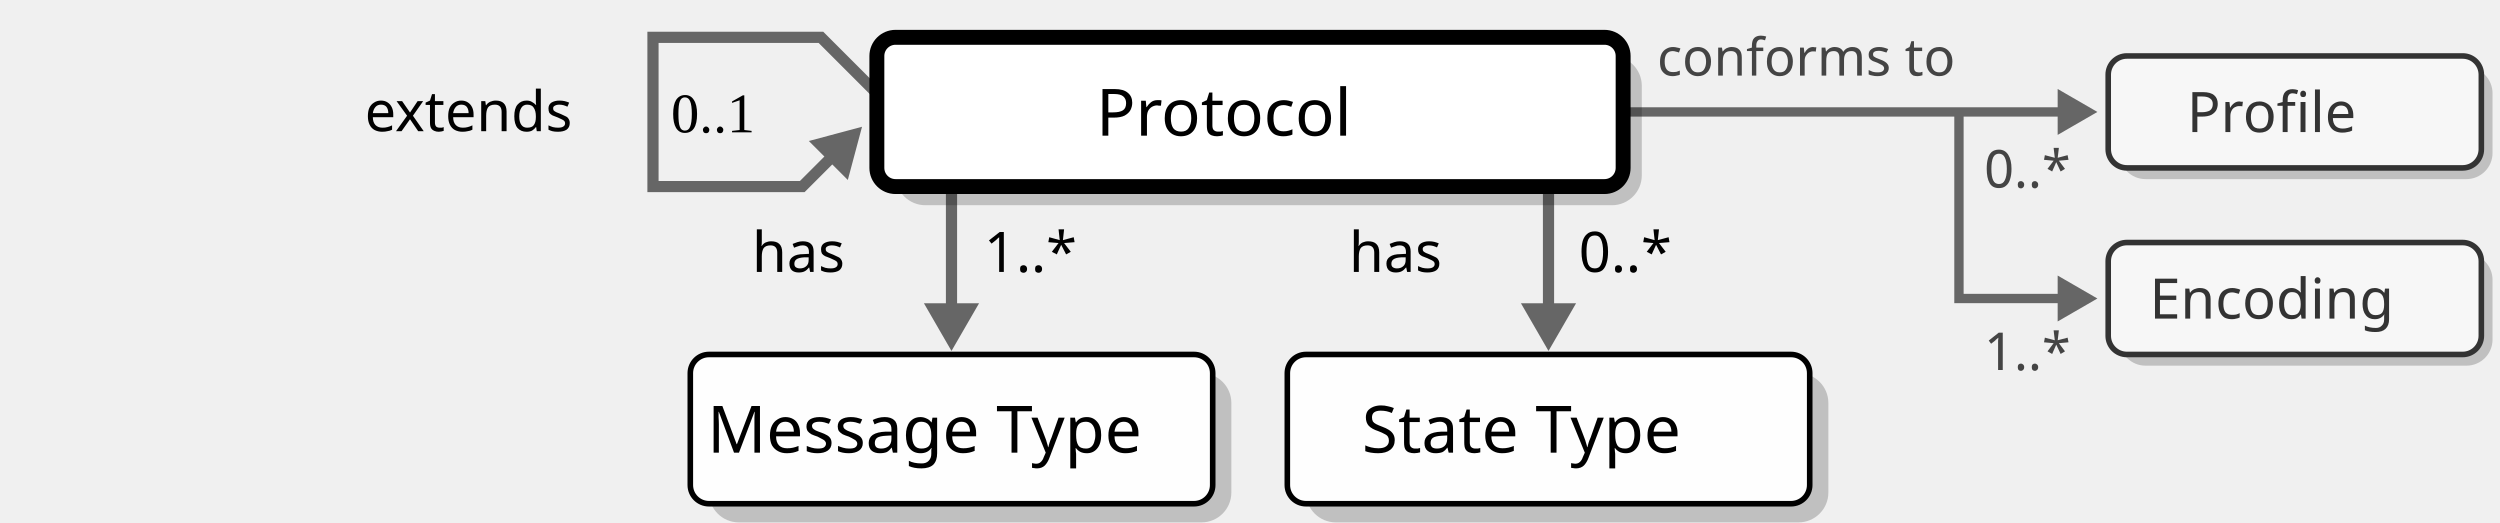
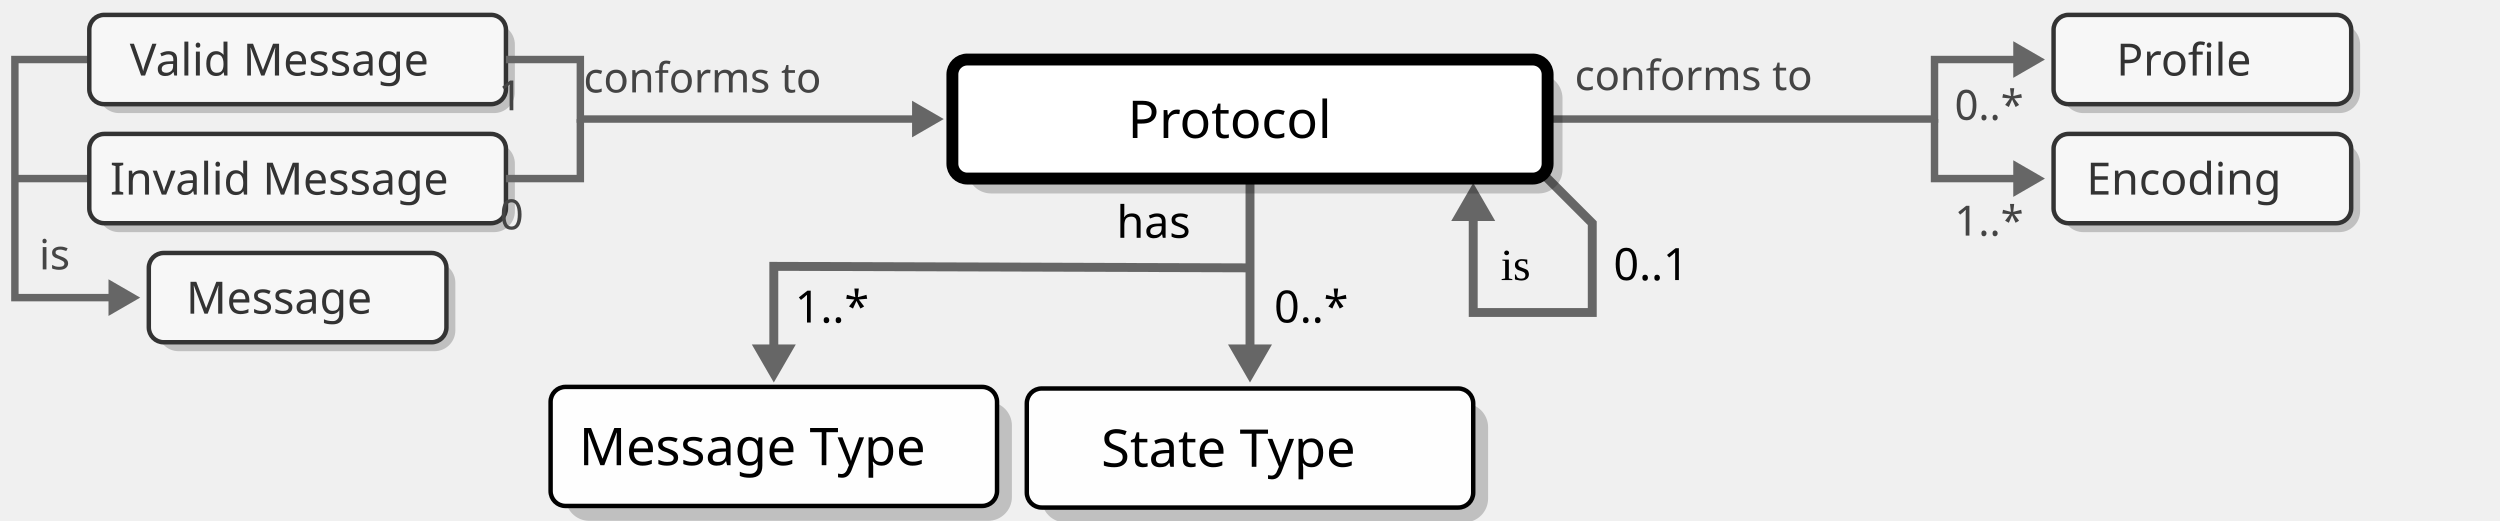
- <svg xmlns="http://www.w3.org/2000/svg" xmlns:xlink="http://www.w3.org/1999/xlink" width="134mm" height="28mm" version="1.1" viewBox="0 0 134 28" id="svg162">
+ <svg xmlns="http://www.w3.org/2000/svg" xmlns:xlink="http://www.w3.org/1999/xlink" width="168mm" height="35mm" version="1.1" viewBox="0 0 168 35" id="svg162">
  <defs id="defs5">
    <marker id="a" overflow="visible" orient="auto">
      <path transform="scale(0.4)" d="M 5.77,0 -2.88,5 V -5 Z" fill="context-stroke" fill-rule="evenodd" stroke="context-stroke" stroke-width="1pt" id="path2" />
    </marker>
    <marker id="e" overflow="visible" orient="auto">
      <path transform="scale(0.4)" d="M 5.77,0 -2.88,5 V -5 Z" fill="context-stroke" fill-rule="evenodd" stroke="context-stroke" stroke-width="1pt" id="path824" />
    </marker>
    <marker id="a-2" overflow="visible" orient="auto">
      <path transform="scale(0.4)" d="M 5.77,0 -2.88,5 V -5 Z" fill="context-stroke" fill-rule="evenodd" stroke="context-stroke" stroke-width="1pt" id="path2-3" />
    </marker>
    <marker id="a-3" overflow="visible" orient="auto">
      <path transform="scale(0.4)" d="M 5.77,0 -2.88,5 V -5 Z" fill="context-stroke" fill-rule="evenodd" stroke="context-stroke" stroke-width="1pt" id="path2-2" />
    </marker>
    <marker id="e-0" overflow="visible" orient="auto">
      <path transform="scale(0.4)" d="M 5.77,0 -2.88,5 V -5 Z" fill="context-stroke" fill-rule="evenodd" stroke="context-stroke" stroke-width="1pt" id="path824-9" />
    </marker>
    <marker id="a-7" overflow="visible" orient="auto">
      <path transform="scale(0.4)" d="M 5.77,0 -2.88,5 V -5 Z" fill="context-stroke" fill-rule="evenodd" stroke="context-stroke" stroke-width="1pt" id="path2-5" />
    </marker>
    <marker id="marker25589" overflow="visible" orient="auto">
      <path transform="scale(0.4)" d="M 5.77,0 -2.88,5 V -5 Z" fill="context-stroke" fill-rule="evenodd" stroke="context-stroke" stroke-width="1pt" id="path25587" />
    </marker>
+     <marker id="a-0" overflow="visible" orient="auto">
+       <path transform="scale(0.4)" d="M 5.77,0 -2.88,5 V -5 Z" fill="context-stroke" fill-rule="evenodd" stroke="context-stroke" stroke-width="1pt" id="path2-4" />
+     </marker>
+     <marker id="marker6979" overflow="visible" orient="auto">
+       <path transform="scale(0.4)" d="M 5.77,0 -2.88,5 V -5 Z" fill="context-stroke" fill-rule="evenodd" stroke="context-stroke" stroke-width="1pt" id="path6977" />
+     </marker>
  </defs>
-   <path d="M 87,6 111,6" marker-end="url(#a)" id="path24821" style="fill:none;stroke:#666666;stroke-width:0.5;stroke-miterlimit:4;stroke-dasharray:none" />
-   <g id="g2468" transform="translate(4.8999984e-7,-6)">
-     <path d="m 51,16 2e-6,7.107" marker-end="url(#a)" id="path6700" style="fill:none;stroke:#666666;stroke-width:0.6;stroke-miterlimit:4;stroke-dasharray:none" />
-     <text x="54.073" y="20.576" style="font-size:3px;line-height:1.25;font-family:sans-serif;stroke-width:0.265" xml:space="preserve" id="use32783">
-       <tspan x="49.189" y="20.576" stroke-width="0.265" id="tspan6742" style="text-align:end;text-anchor:end">has</tspan>
-     </text>
+   <path style="fill:none;stroke:#666666;stroke-width:0.5;stroke-linecap:butt;stroke-linejoin:miter;stroke-miterlimit:4;stroke-dasharray:none;stroke-opacity:1" d="M 6,12 H 1" id="path11162" />
+   <path d="M 6,4 H 1 L 1,20 H 8" marker-end="url(#a-0)" id="path4611" style="fill:none;stroke:#666666;stroke-width:0.5;stroke-miterlimit:4;stroke-dasharray:none;marker-end:url(#a-0)" />
+   <use x="0" y="0" xlink:href="#g9347" id="use9451" transform="translate(0,8)" width="100%" height="100%" />
+   <g id="g9347" transform="translate(-53,-24)">
+     <rect id="rect9343" x="59.6" y="25.6" width="28" height="6" rx="1.4" fill="none" opacity="0.913" stroke="#000000" stroke-linejoin="round" stroke-width="0.333" style="opacity:1;fill:#000000;fill-opacity:0.2;stroke:none;stroke-width:0.3;stroke-miterlimit:4;stroke-dasharray:none;stroke-opacity:1" />
+     <rect id="rect9345" x="59" y="25" width="28" height="6" rx="1" fill="none" opacity="0.913" stroke="#000000" stroke-linejoin="round" stroke-width="0.333" style="opacity:1;fill:#f7f7f7;fill-opacity:1;stroke:#333333;stroke-width:0.3;stroke-miterlimit:4;stroke-dasharray:none;stroke-opacity:1" />
  </g>
-   <use x="0" y="0" xlink:href="#g2468" id="use2470" transform="translate(32)" width="100%" height="100%" />
-   <path d="M 47,5 44,2 h -9 v 8 h 8 l 2,-2" fill="none" marker-end="url(#e-0)" stroke="#666666" stroke-width=".667" id="path9365" style="stroke-width:0.6;stroke-miterlimit:4;stroke-dasharray:none;marker-end:url(#e-0)" />
-   <text x="33.016" y="7.031" font-family="sans-serif" font-size="2.9px" stroke-width="0.265" style="font-size:3px;line-height:1.25" xml:space="preserve" id="text9369">
-     <tspan x="33.016" y="7.031" font-size="2.9px" stroke-width="0.265" text-align="end" text-anchor="end" id="tspan9367" style="font-size:3px;fill:#000000;fill-opacity:1">extends</tspan>
+   <use x="0" y="0" xlink:href="#use21933" id="use9181" transform="translate(-128,16)" width="100%" height="100%" />
+   <use x="0" y="0" xlink:href="#use21933" id="use9179" transform="translate(-3.8630461e-4,8.000001)" width="100%" height="100%" />
+   <path d="m 104,8 h 26 V 4 h 6" marker-end="url(#a)" id="path24821" style="fill:none;stroke:#666666;stroke-width:0.5;stroke-miterlimit:4;stroke-dasharray:none" />
+   <path d="m 84,12 -10e-7,12" marker-end="url(#a)" id="path16566" style="fill:none;stroke:#666666;stroke-width:0.6;stroke-miterlimit:4;stroke-dasharray:none" />
+   <text x="87.235" y="15.979" style="font-size:3px;line-height:1.25;font-family:sans-serif;stroke-width:0.265" xml:space="preserve" id="text16570">
+     <tspan x="82.351" y="15.979" stroke-width="0.265" id="tspan16568" style="text-align:end;text-anchor:end">has</tspan>
  </text>
-   <text x="47.528" y="7.09" style="font-size:3px;line-height:1.25" xml:space="preserve" id="text9373">
-     <tspan x="42.723" y="7.09" font-size="2.9px" stroke-width="0.265" text-align="end" text-anchor="end" id="tspan9371" style="font-size:3px;fill:#000000;fill-opacity:1">0..1</tspan>
+   <path d="m 103,11 4,4 v 6 h -8 v -7" fill="none" marker-end="url(#e-0)" stroke="#666666" stroke-width=".667" id="path9365" style="stroke-width:0.6;stroke-miterlimit:4;stroke-dasharray:none;marker-end:url(#e-0)" />
+   <text x="109.906" y="18.819" style="font-size:3px;line-height:1.25" xml:space="preserve" id="text9373">
+     <tspan x="105.101" y="18.819" font-size="2.9px" stroke-width="0.265" text-align="end" text-anchor="end" id="tspan9371" style="font-size:3px;fill:#000000;fill-opacity:1">is</tspan>
  </text>
-   <use x="0" y="0" xlink:href="#g6931" id="use7013" transform="translate(32)" width="100%" height="100%" />
-   <rect id="rect925" x="48" y="3" width="40" height="8" rx="1.6" fill="none" opacity="0.913" stroke="#000000" stroke-linejoin="round" stroke-width="0.333" style="opacity:1;fill:#000000;fill-opacity:0.2;stroke:none;stroke-width:0.8;stroke-miterlimit:4;stroke-dasharray:none" />
-   <rect id="rect45004" x="47" y="2" width="40" height="8" rx="1" fill="none" opacity="0.913" stroke="#000000" stroke-linejoin="round" stroke-width="0.333" style="opacity:1;fill:#ffffff;fill-opacity:1;stroke-width:0.8;stroke-miterlimit:4;stroke-dasharray:none" />
-   <g id="g6931" transform="translate(30.00043,-5)">
-     <rect id="rect1183" x="8" y="25" width="28" height="8" rx="1.6" fill="none" opacity="0.913" stroke="#000000" stroke-linejoin="round" stroke-width="0.333" style="opacity:1;fill:#000000;fill-opacity:0.2;stroke:none;stroke-width:0.8;stroke-miterlimit:4;stroke-dasharray:none" />
-     <rect id="use8966" x="7" y="24" width="28" height="8" rx="1" fill="none" opacity="0.913" stroke="#000000" stroke-linejoin="round" stroke-width="0.333" style="opacity:1;fill:#fefefe;fill-opacity:1;stroke-width:0.3;stroke-miterlimit:4;stroke-dasharray:none" />
+   <use x="0" y="0" xlink:href="#g6931" id="use7013" transform="translate(32,0.1065811)" width="100%" height="100%" />
+   <rect id="rect925" x="65" y="5" width="40" height="8" rx="1.6" fill="none" opacity="0.913" stroke="#000000" stroke-linejoin="round" stroke-width="0.333" style="opacity:1;fill:#000000;fill-opacity:0.2;stroke:none;stroke-width:0.8;stroke-miterlimit:4;stroke-dasharray:none" />
+   <rect id="rect45004" x="64" y="4" width="40" height="8" rx="1" fill="none" opacity="0.913" stroke="#000000" stroke-linejoin="round" stroke-width="0.333" style="opacity:1;fill:#ffffff;fill-opacity:1;stroke-width:0.8;stroke-miterlimit:4;stroke-dasharray:none" />
+   <g id="g6931" transform="translate(31.00043,2)">
+     <rect id="rect1183" x="7" y="25" width="30" height="8" rx="1.6" fill="none" opacity="0.913" stroke="#000000" stroke-linejoin="round" stroke-width="0.333" style="opacity:1;fill:#000000;fill-opacity:0.2;stroke:none;stroke-width:0.8;stroke-miterlimit:4;stroke-dasharray:none" />
+     <rect id="use8966" x="6" y="24" width="30" height="8" rx="1" fill="none" opacity="0.913" stroke="#000000" stroke-linejoin="round" stroke-width="0.333" style="opacity:1;fill:#fefefe;fill-opacity:1;stroke-width:0.3;stroke-miterlimit:4;stroke-dasharray:none" />
  </g>
-   <text x="50.915" y="24.259" font-size="3.5px" style="line-height:1.25;font-family:sans-serif;stroke-width:0.265" xml:space="preserve" id="text8978">
-     <tspan x="50.915" y="24.259" font-size="3.5px" stroke-width="0.265" text-align="center" text-anchor="middle" id="tspan8976">Message Type</tspan>
+   <text x="51.915" y="31.259" font-size="3.5px" style="line-height:1.25;font-family:sans-serif;stroke-width:0.265" xml:space="preserve" id="text8978">
+     <tspan x="51.915" y="31.259" font-size="3.5px" stroke-width="0.265" text-align="center" text-anchor="middle" id="tspan8976">Message Type</tspan>
  </text>
-   <text x="82.915" y="24.259" font-size="3.5px" style="line-height:1.25;font-family:sans-serif;stroke-width:0.265" xml:space="preserve" id="text8982">
-     <tspan x="82.915" y="24.259" font-size="3.5px" stroke-width="0.265" text-align="center" text-anchor="middle" id="tspan8980">State Type</tspan>
+   <text x="83.915" y="31.365" font-size="3.5px" style="line-height:1.25;font-family:sans-serif;stroke-width:0.265" xml:space="preserve" id="text8982">
+     <tspan x="83.915" y="31.365" font-size="3.5px" stroke-width="0.265" text-align="center" text-anchor="middle" id="tspan8980">State Type</tspan>
  </text>
-   <text x="52.741" y="14.576" style="font-size:3px;line-height:1.25;font-family:sans-serif;stroke-width:0.265" xml:space="preserve" id="use6754">
-     <tspan x="52.741" y="14.576" stroke-width="0.265" id="tspan6768">1..*</tspan>
+   <text x="53.417" y="21.67" style="font-size:3px;line-height:1.25;font-family:sans-serif;stroke-width:0.265" xml:space="preserve" id="use6754">
+     <tspan x="53.417" y="21.67" stroke-width="0.265" id="tspan6768">1..*</tspan>
  </text>
-   <text x="84.63" y="14.576" style="font-size:3px;line-height:1.25;font-family:sans-serif;stroke-width:0.265" xml:space="preserve" id="use6756">
-     <tspan x="84.63" y="14.576" stroke-width="0.265" id="tspan6772">0..*</tspan>
+   <text x="85.63" y="21.67" style="font-size:3px;line-height:1.25;font-family:sans-serif;stroke-width:0.265" xml:space="preserve" id="use6756">
+     <tspan x="85.63" y="21.67" stroke-width="0.265" id="tspan6772">0..*</tspan>
  </text>
-   <text x="66.959" y="7.272" font-size="3.5px" style="line-height:1.25;font-family:sans-serif;stroke-width:0.265" xml:space="preserve" id="text44012">
-     <tspan x="66.959" y="7.272" font-size="3.5px" stroke-width="0.265" text-align="center" text-anchor="middle" id="tspan44010">Protocol</tspan>
+   <text x="83.991" y="9.272" font-size="3.5px" style="line-height:1.25;font-family:sans-serif;stroke-width:0.265" xml:space="preserve" id="text44012">
+     <tspan x="83.991" y="9.272" font-size="3.5px" stroke-width="0.265" text-align="center" text-anchor="middle" id="tspan44010">Protocol</tspan>
  </text>
-   <g id="use21927" transform="translate(54,-12)">
-     <rect id="rect29266" x="59.6" y="25.6" width="20" height="6" rx="1.4" fill="none" opacity="0.913" stroke="#000000" stroke-linejoin="round" stroke-width="0.333" style="opacity:1;fill:#000000;fill-opacity:0.2;stroke:none;stroke-width:0.3;stroke-miterlimit:4;stroke-dasharray:none;stroke-opacity:1" />
-     <rect id="rect29268" x="59" y="25" width="20" height="6" rx="1" fill="none" opacity="0.913" stroke="#000000" stroke-linejoin="round" stroke-width="0.333" style="opacity:1;fill:#f7f7f7;fill-opacity:1;stroke:#333333;stroke-width:0.3;stroke-miterlimit:4;stroke-dasharray:none;stroke-opacity:1" />
-   </g>
-   <text x="122.927" y="17.079" font-size="3.5px" style="font-size:3px;line-height:1.25;font-family:sans-serif;stroke-width:0.265" xml:space="preserve" id="text21931">
-     <tspan x="122.927" y="17.079" font-size="3.5px" stroke-width="0.265" text-align="center" text-anchor="middle" id="tspan21929" style="font-size:3px;fill:#333333;fill-opacity:1">Encoding</tspan>
+   <text x="147.926" y="13.079" font-size="3.5px" style="font-size:3px;line-height:1.25;font-family:sans-serif;stroke-width:0.265" xml:space="preserve" id="text21931">
+     <tspan x="147.926" y="13.079" font-size="3.5px" stroke-width="0.265" text-align="center" text-anchor="middle" id="tspan21929" style="font-size:3px;fill:#333333;fill-opacity:1">Encoding</tspan>
  </text>
-   <g id="use21933" transform="translate(54,-22)">
+   <g id="use21933" transform="translate(78.99999,-24)">
    <rect id="rect29272" x="59.6" y="25.6" width="20" height="6" rx="1.4" fill="none" opacity="0.913" stroke="#000000" stroke-linejoin="round" stroke-width="0.333" style="opacity:1;fill:#000000;fill-opacity:0.2;stroke:none;stroke-width:0.3;stroke-miterlimit:4;stroke-dasharray:none;stroke-opacity:1" />
    <rect id="rect29274" x="59" y="25" width="20" height="6" rx="1" fill="none" opacity="0.913" stroke="#000000" stroke-linejoin="round" stroke-width="0.333" style="opacity:1;fill:#f7f7f7;fill-opacity:1;stroke:#333333;stroke-width:0.3;stroke-miterlimit:4;stroke-dasharray:none;stroke-opacity:1" />
  </g>
-   <text x="122.927" y="7.079" font-size="3.5px" style="font-size:3px;line-height:1.25;font-family:sans-serif;stroke-width:0.265" xml:space="preserve" id="text21937">
-     <tspan x="122.927" y="7.079" font-size="3.5px" stroke-width="0.265" text-align="center" text-anchor="middle" id="tspan21935" style="font-size:3px;fill:#333333;fill-opacity:1">Profile</tspan>
+   <text x="147.927" y="5.079" font-size="3.5px" style="font-size:3px;line-height:1.25;font-family:sans-serif;stroke-width:0.265" xml:space="preserve" id="text21937">
+     <tspan x="147.927" y="5.079" font-size="3.5px" stroke-width="0.265" text-align="center" text-anchor="middle" id="tspan21935" style="font-size:3px;fill:#333333;fill-opacity:1">Profile</tspan>
  </text>
-   <text x="106.346" y="10.052" style="font-size:2.8px;line-height:1.25;font-family:sans-serif;stroke-width:0.265" xml:space="preserve" id="text24966">
-     <tspan x="106.346" y="10.052" stroke-width="0.265" id="tspan24964" style="font-size:2.8px;fill:#444444;fill-opacity:1">0..*</tspan>
+   <text x="131.346" y="8.052" style="font-size:2.8px;line-height:1.25;font-family:sans-serif;stroke-width:0.265" xml:space="preserve" id="text24966">
+     <tspan x="131.346" y="8.052" stroke-width="0.265" id="tspan24964" style="font-size:2.8px;fill:#444444;fill-opacity:1">0..*</tspan>
  </text>
-   <text x="106.346" y="19.834" style="font-size:2.8px;line-height:1.25;font-family:sans-serif;stroke-width:0.265" xml:space="preserve" id="text24970">
-     <tspan x="106.346" y="19.834" stroke-width="0.265" id="tspan24968" style="font-size:2.8px;fill:#444444;fill-opacity:1">1..*</tspan>
+   <text x="131.341" y="15.834" style="font-size:2.8px;line-height:1.25;font-family:sans-serif;stroke-width:0.265" xml:space="preserve" id="text24970" transform="scale(1.00004,0.9999601)">
+     <tspan x="131.341" y="15.834" stroke-width="0.265" id="tspan24968" style="font-size:2.8px;fill:#444444;fill-opacity:1">1..*</tspan>
  </text>
-   <text x="88.821" y="4.052" style="font-size:2.8px;line-height:1.25;font-family:sans-serif;stroke-width:0.265" xml:space="preserve" id="text30110">
-     <tspan x="88.821" y="4.052" stroke-width="0.265" id="tspan30108" style="font-size:2.8px;fill:#444444;fill-opacity:1">conforms to</tspan>
+   <text x="105.821" y="6.052" style="font-size:2.8px;line-height:1.25;font-family:sans-serif;stroke-width:0.265" xml:space="preserve" id="text30110">
+     <tspan x="105.821" y="6.052" stroke-width="0.265" id="tspan30108" style="font-size:2.8px;fill:#444444;fill-opacity:1">conforms to</tspan>
  </text>
-   <path d="M 105,6 V 16 l 6,-10e-7" marker-end="url(#a)" id="path2689" style="fill:none;stroke:#666666;stroke-width:0.5;stroke-miterlimit:4;stroke-dasharray:none" />
+   <path d="m 130,8 v 4 l 6,-10e-7" marker-end="url(#a)" id="path2689" style="fill:none;stroke:#666666;stroke-width:0.5;stroke-miterlimit:4;stroke-dasharray:none" />
+   <path style="fill:none;stroke:#666666;stroke-width:0.5;stroke-linecap:butt;stroke-linejoin:miter;stroke-miterlimit:4;stroke-dasharray:none;stroke-opacity:1" d="m 39,8 v 4 h -5" id="path10711" />
+   <path d="m 34,4 h 5 v 4 h 23" marker-end="url(#a-0)" id="path1710" style="fill:none;stroke:#666666;stroke-width:0.5;stroke-miterlimit:4;stroke-dasharray:none;marker-end:url(#a-0)" />
+   <g id="use1704" transform="matrix(0.2645833,0,0,0.2645833,-96.30378,27.91458)">
+     <rect id="rect7257" x="53.6" y="25.6" width="32" height="6" rx="1.4" fill="none" opacity="0.913" stroke="#000000" stroke-linejoin="round" stroke-width="0.333" style="opacity:1;fill:#000000;fill-opacity:0.2;stroke:none;stroke-width:0.3;stroke-miterlimit:4;stroke-dasharray:none;stroke-opacity:1" />
+     <rect id="rect7259" x="53" y="25" width="32" height="6" rx="1" fill="none" opacity="0.913" stroke="#000000" stroke-linejoin="round" stroke-width="0.333" style="opacity:1;fill:#f7f7f7;fill-opacity:1;stroke:#333333;stroke-width:0.3;stroke-miterlimit:4;stroke-dasharray:none;stroke-opacity:1" />
+   </g>
+   <text x="19.939" y="5.079" font-size="3.5px" style="font-size:3px;line-height:1.25;font-family:sans-serif;stroke-width:0.265" xml:space="preserve" id="text1708">
+     <tspan x="19.939" y="5.079" font-size="3.5px" stroke-width="0.265" text-align="center" text-anchor="middle" id="tspan1706" style="font-size:3px;fill:#333333;fill-opacity:1">Valid Message</tspan>
+   </text>
+   <text xml:space="preserve" style="font-size:2.8px;line-height:1.25;font-family:sans-serif;stroke-width:0.265" x="57.371" y="6.211" id="text1714">
+     <tspan id="tspan1712" style="font-size:2.8px;text-align:end;text-anchor:end;fill:#444444;fill-opacity:1;stroke-width:0.265" x="57.371" y="6.211">conforms to</tspan>
+   </text>
+   <text xml:space="preserve" style="font-size:2.8px;line-height:1.25;font-family:sans-serif;stroke-width:0.265" x="37.282" y="7.412" id="text7677">
+     <tspan id="tspan7675" style="font-size:2.8px;text-align:end;text-anchor:end;fill:#444444;fill-opacity:1;stroke-width:0.265" x="37.282" y="7.412">1</tspan>
+   </text>
+   <g id="use9575" transform="matrix(0.2645833,0,0,0.2645833,-96.30378,35.91458)">
+     <rect id="rect7263" x="53.6" y="25.6" width="32" height="6" rx="1.4" fill="none" opacity="0.913" stroke="#000000" stroke-linejoin="round" stroke-width="0.333" style="opacity:1;fill:#000000;fill-opacity:0.2;stroke:none;stroke-width:0.3;stroke-miterlimit:4;stroke-dasharray:none;stroke-opacity:1" />
+     <rect id="rect7265" x="53" y="25" width="32" height="6" rx="1" fill="none" opacity="0.913" stroke="#000000" stroke-linejoin="round" stroke-width="0.333" style="opacity:1;fill:#f7f7f7;fill-opacity:1;stroke:#333333;stroke-width:0.3;stroke-miterlimit:4;stroke-dasharray:none;stroke-opacity:1" />
+   </g>
+   <text x="19.939" y="13.079" font-size="3.5px" style="font-size:3px;line-height:1.25;font-family:sans-serif;stroke-width:0.265" xml:space="preserve" id="text9579">
+     <tspan x="19.939" y="13.079" font-size="3.5px" stroke-width="0.265" text-align="center" text-anchor="middle" id="tspan9577" style="font-size:3px;fill:#333333;fill-opacity:1">Invalid Message</tspan>
+   </text>
+   <text xml:space="preserve" style="font-size:2.8px;line-height:1.25;font-family:sans-serif;stroke-width:0.265" x="37.361" y="15.412" id="text9583">
+     <tspan id="tspan9581" style="font-size:2.8px;text-align:end;text-anchor:end;fill:#444444;fill-opacity:1;stroke-width:0.265" x="37.361" y="15.412">0</tspan>
+   </text>
+   <text x="19.926" y="21.079" font-size="3.5px" style="font-size:3px;line-height:1.25;font-family:sans-serif;stroke-width:0.265" xml:space="preserve" id="text34485">
+     <tspan x="19.926" y="21.079" font-size="3.5px" stroke-width="0.265" text-align="center" text-anchor="middle" id="tspan34483" style="font-size:3px;fill:#333333;fill-opacity:1">Message</tspan>
+   </text>
+   <text xml:space="preserve" style="font-size:2.8px;line-height:1.25;font-family:sans-serif;stroke-width:0.265" x="2.635" y="18.101" id="text3527">
+     <tspan id="tspan3525" style="font-size:2.8px;fill:#454545;fill-opacity:1;stroke-width:0.265" x="2.635" y="18.101">is</tspan>
+   </text>
+   <text x="108.435" y="18.819" style="font-size:3px;line-height:1.25;font-family:sans-serif;stroke-width:0.265" xml:space="preserve" id="text12048">
+     <tspan x="108.435" y="18.819" stroke-width="0.265" id="tspan12046">0..1</tspan>
+   </text>
+   <path d="m 84,18 -32,-0.101 V 24" marker-end="url(#a)" id="path16813" style="fill:none;stroke:#666666;stroke-width:0.6;stroke-miterlimit:4;stroke-dasharray:none" />
</svg>
